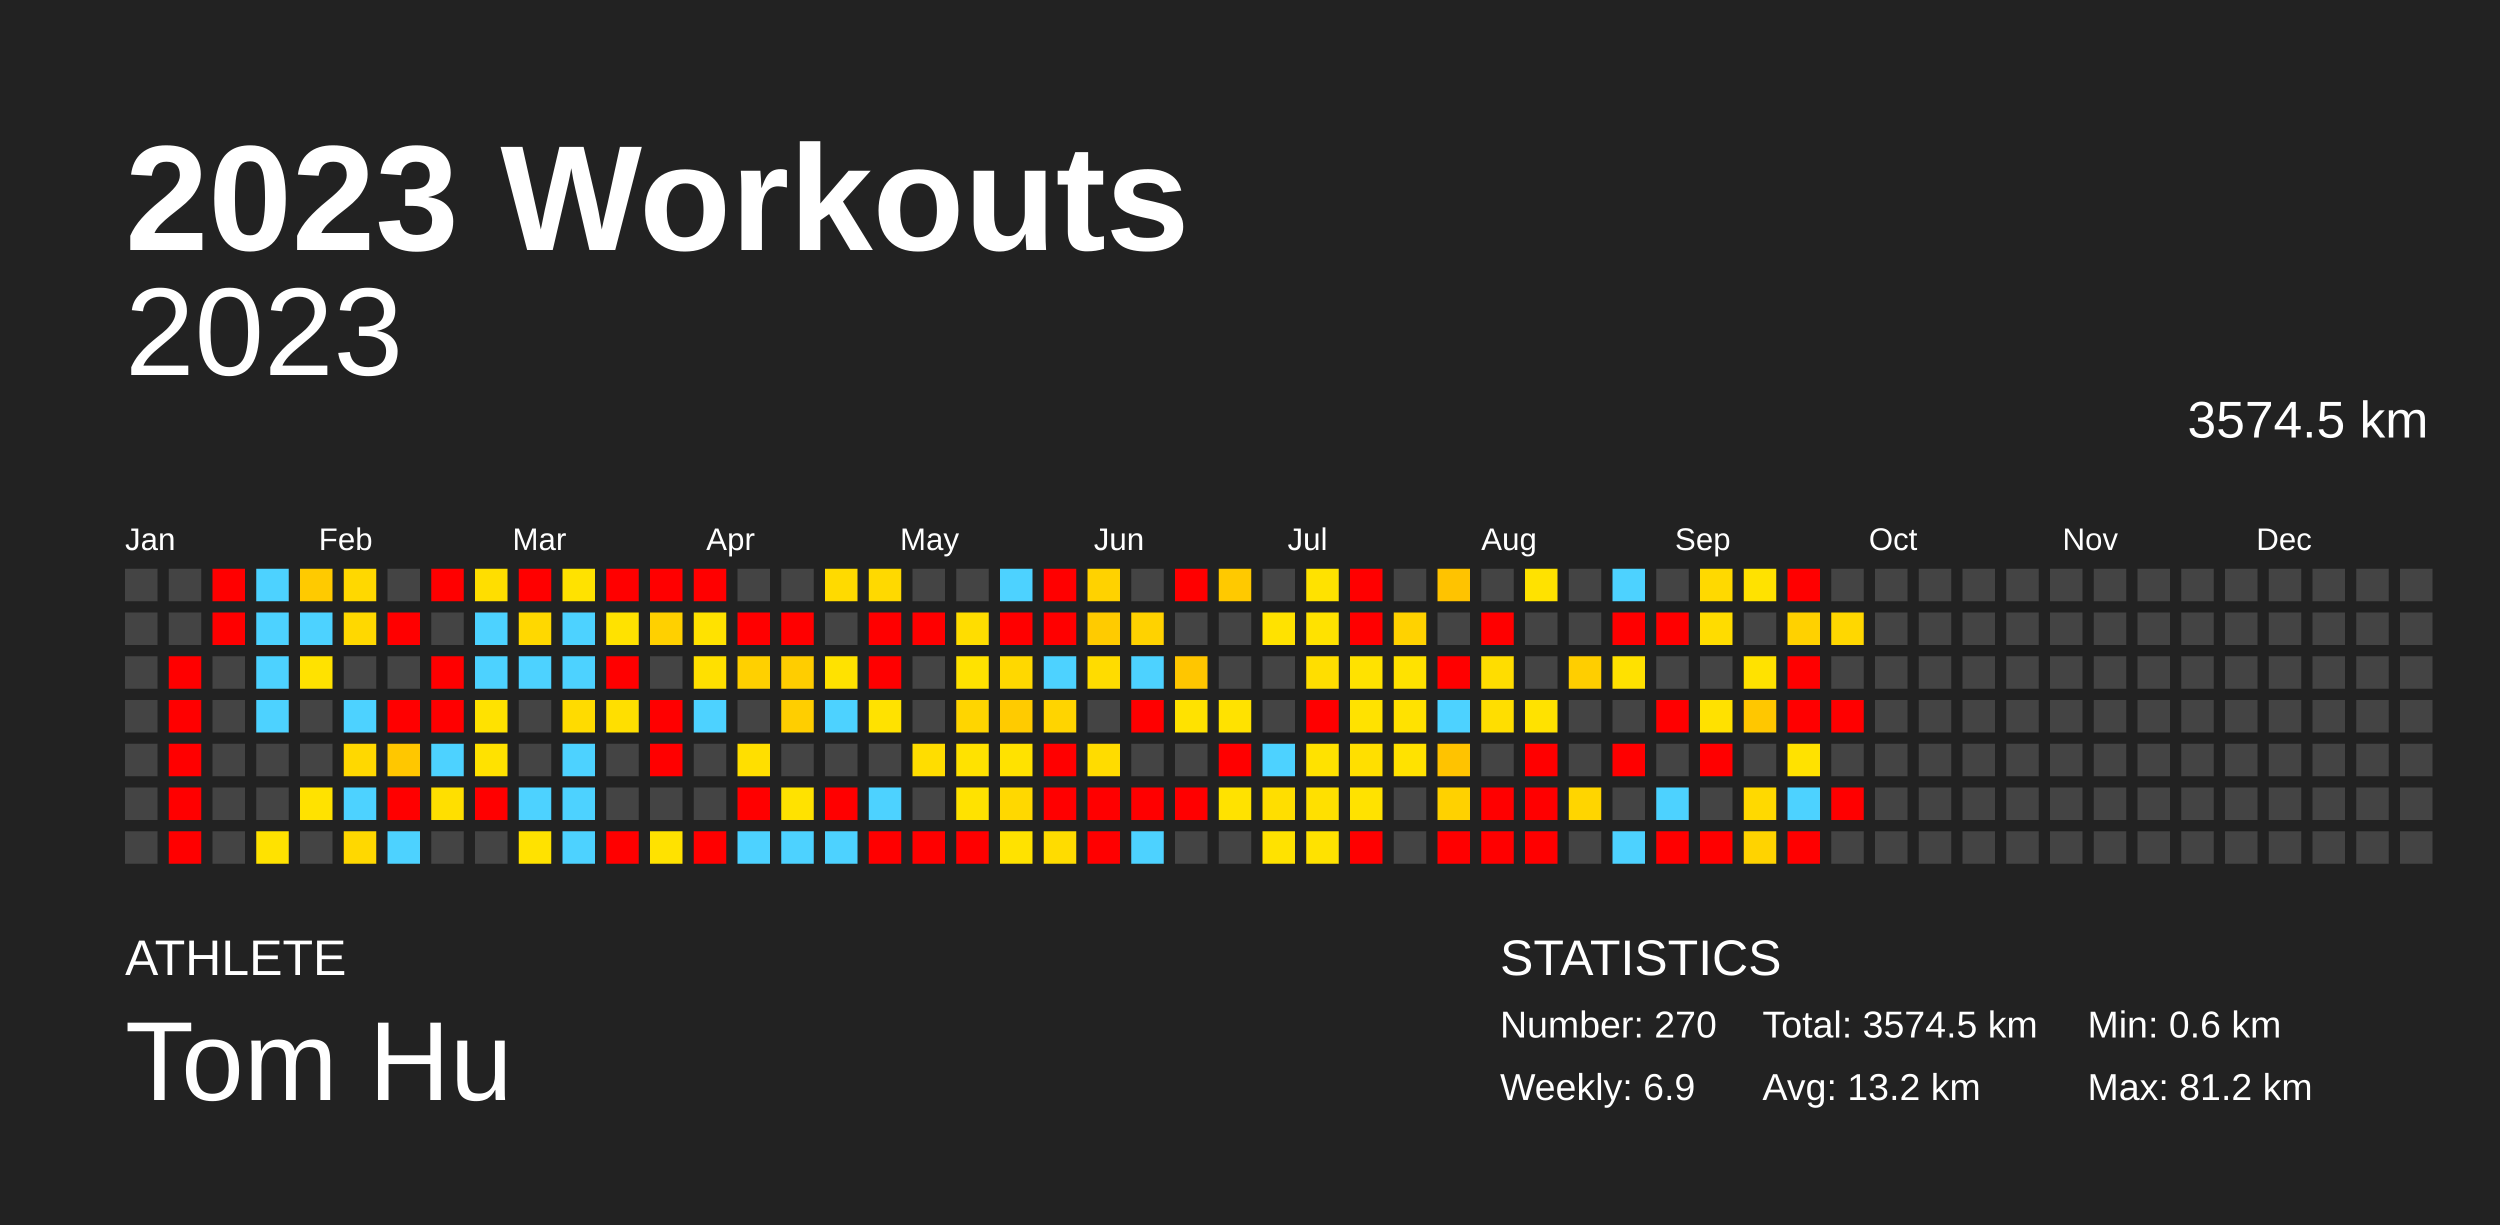
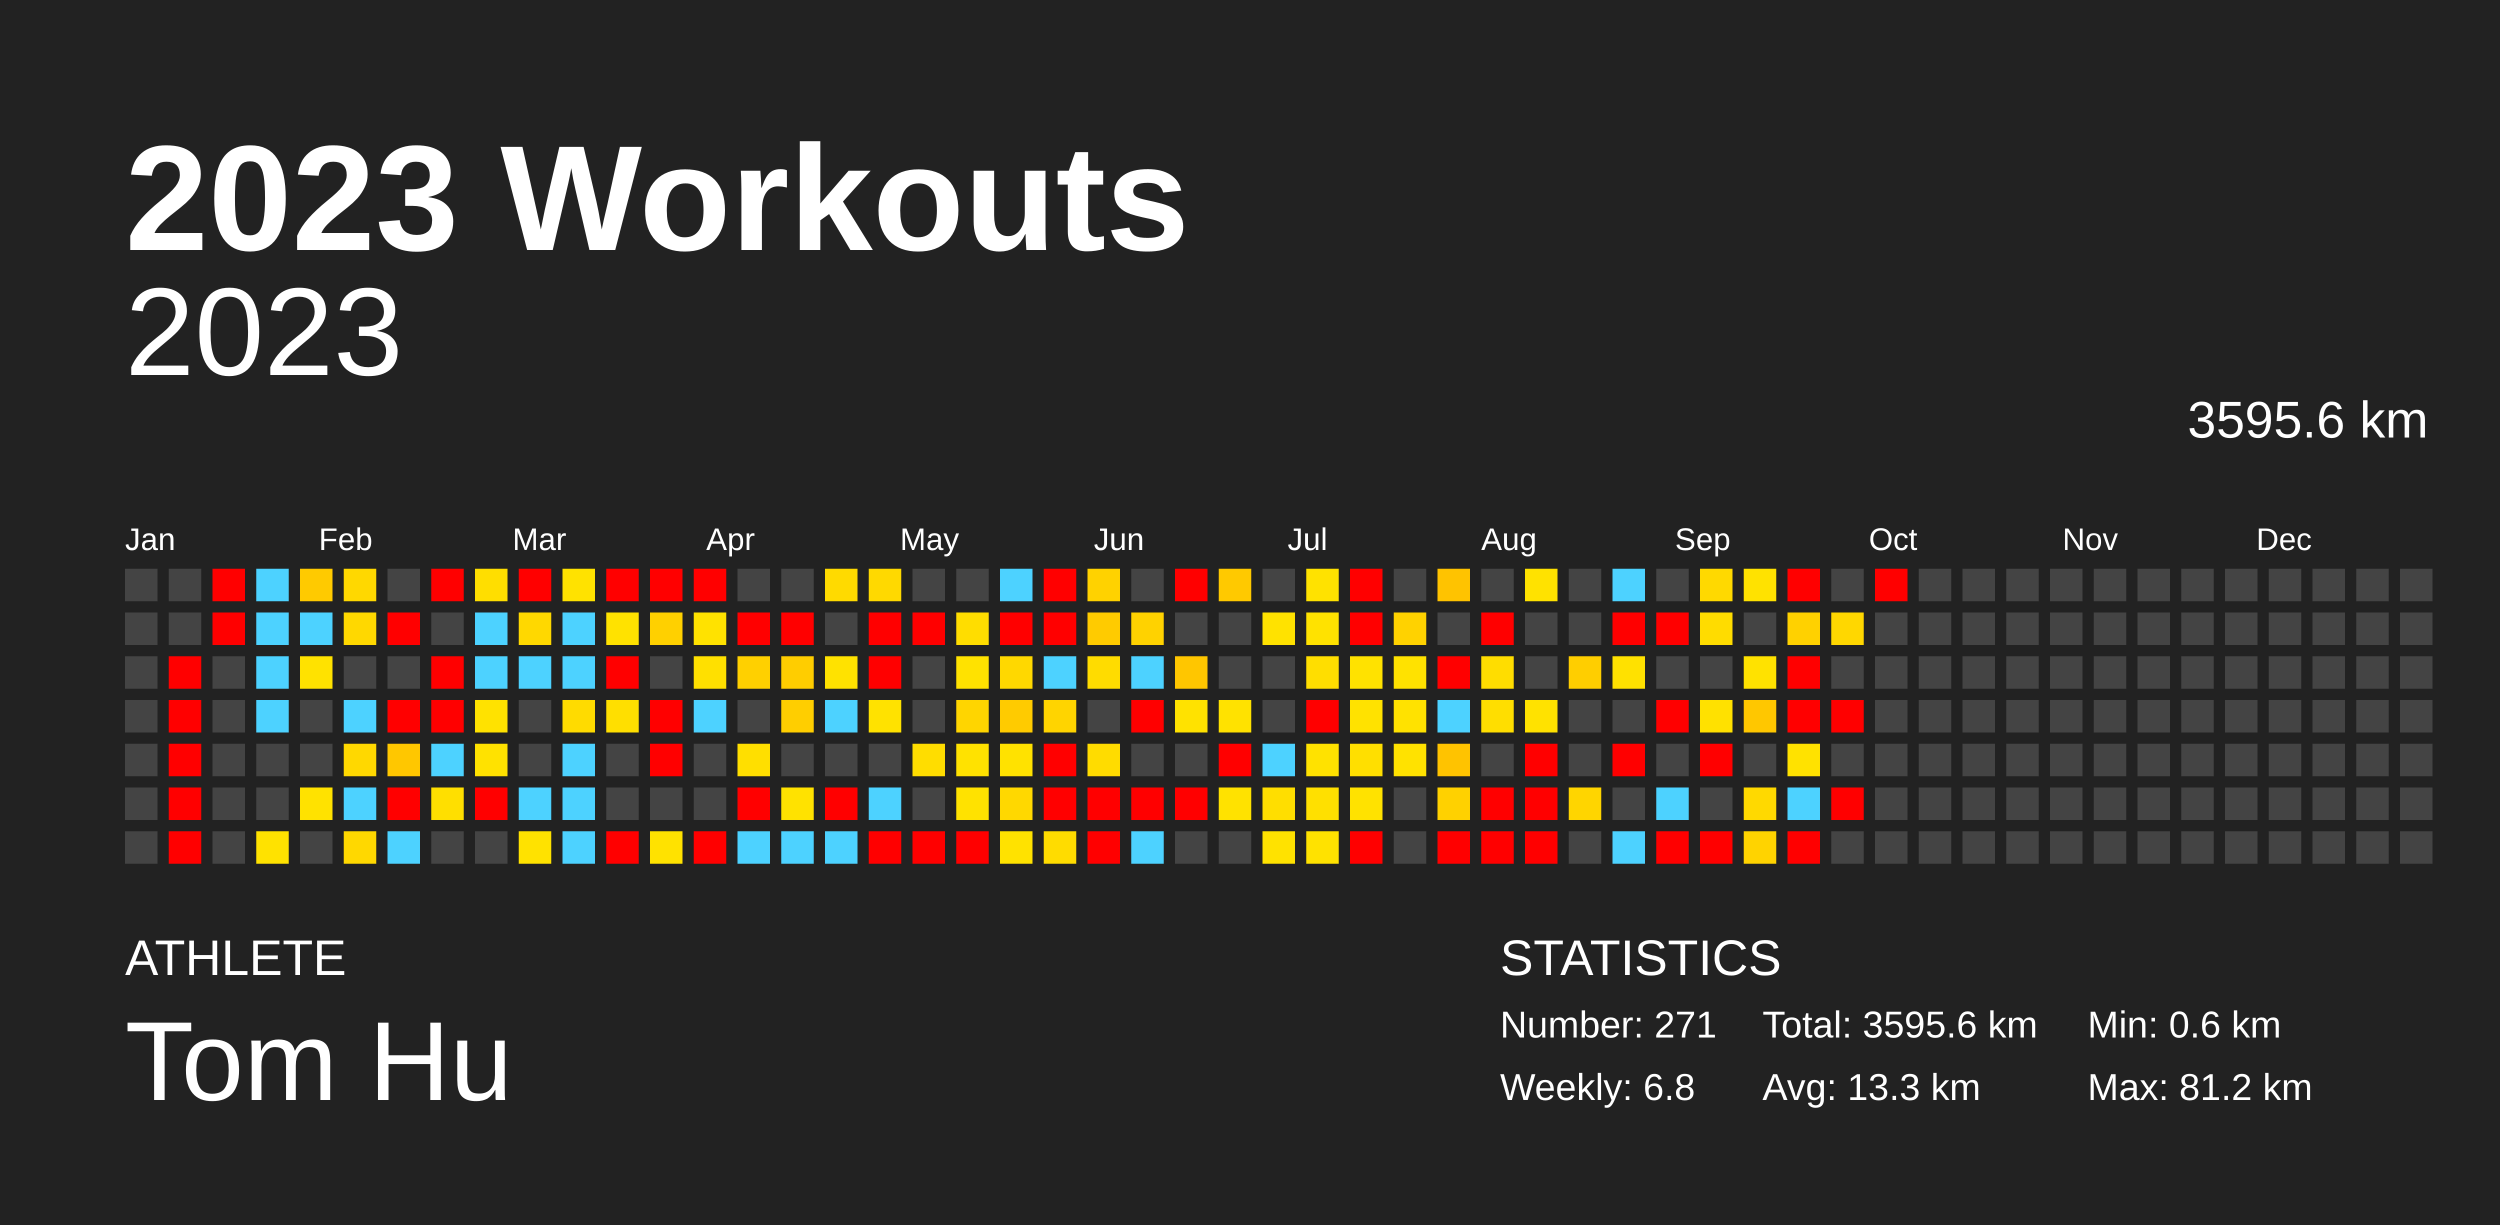
<svg xmlns="http://www.w3.org/2000/svg" baseProfile="full" height="98mm" version="1.1" viewBox="0,0,200,98" width="200mm">
  <defs />
  <rect fill="#222222" height="98" width="200" x="0" y="0" />
  <text fill="#FFFFFF" style="font-size:12px; font-family:Arial; font-weight:bold;" x="10" y="20">2023 Workouts</text>
  <text fill="#FFFFFF" style="font-size:4px; font-family:Arial" x="10" y="78">ATHLETE</text>
  <text fill="#FFFFFF" style="font-size:9px; font-family:Arial" x="10" y="88">Tom Hu</text>
  <text fill="#FFFFFF" style="font-size:4px; font-family:Arial" x="120" y="78">STATISTICS</text>
-   <text fill="#FFFFFF" style="font-size:3px; font-family:Arial" x="120" y="83">Number: 270</text>
-   <text fill="#FFFFFF" style="font-size:3px; font-family:Arial" x="120" y="88">Weekly: 6.9</text>
-   <text fill="#FFFFFF" style="font-size:3px; font-family:Arial" x="141" y="83">Total: 3574.5 km</text>
-   <text fill="#FFFFFF" style="font-size:3px; font-family:Arial" x="141" y="88">Avg: 13.2 km</text>
+   <text fill="#FFFFFF" style="font-size:3px; font-family:Arial" x="120" y="83">Number: 271</text>
+   <text fill="#FFFFFF" style="font-size:3px; font-family:Arial" x="120" y="88">Weekly: 6.8</text>
+   <text fill="#FFFFFF" style="font-size:3px; font-family:Arial" x="141" y="83">Total: 3595.6 km</text>
+   <text fill="#FFFFFF" style="font-size:3px; font-family:Arial" x="141" y="88">Avg: 13.3 km</text>
  <text fill="#FFFFFF" style="font-size:3px; font-family:Arial" x="167" y="83">Min: 0.6 km</text>
  <text fill="#FFFFFF" style="font-size:3px; font-family:Arial" x="167" y="88">Max: 81.2 km</text>
  <text alignment-baseline="hanging" fill="#FFFFFF" style="font-size:10.0px; font-family:Arial;" x="10" y="30">2023</text>
-   <text alignment-baseline="hanging" fill="#FFFFFF" style="font-size:4.125px; font-family:Arial;" x="175" y="35">3574.5 km</text>
+   <text alignment-baseline="hanging" fill="#FFFFFF" style="font-size:4.125px; font-family:Arial;" x="175" y="35">3595.6 km</text>
  <text fill="#FFFFFF" style="font-size:2.5px; font-family:Arial" x="10.0" y="44">Jan</text>
  <text fill="#FFFFFF" style="font-size:2.5px; font-family:Arial" x="25.5" y="44">Feb</text>
  <text fill="#FFFFFF" style="font-size:2.5px; font-family:Arial" x="41.0" y="44">Mar</text>
  <text fill="#FFFFFF" style="font-size:2.5px; font-family:Arial" x="56.5" y="44">Apr</text>
  <text fill="#FFFFFF" style="font-size:2.5px; font-family:Arial" x="72.0" y="44">May</text>
  <text fill="#FFFFFF" style="font-size:2.5px; font-family:Arial" x="87.5" y="44">Jun</text>
  <text fill="#FFFFFF" style="font-size:2.5px; font-family:Arial" x="103.0" y="44">Jul</text>
  <text fill="#FFFFFF" style="font-size:2.5px; font-family:Arial" x="118.5" y="44">Aug</text>
  <text fill="#FFFFFF" style="font-size:2.5px; font-family:Arial" x="134.0" y="44">Sep</text>
  <text fill="#FFFFFF" style="font-size:2.5px; font-family:Arial" x="149.5" y="44">Oct</text>
  <text fill="#FFFFFF" style="font-size:2.5px; font-family:Arial" x="165.0" y="44">Nov</text>
  <text fill="#FFFFFF" style="font-size:2.5px; font-family:Arial" x="180.5" y="44">Dec</text>
  <rect fill="#444444" height="2.6" width="2.6" x="10.0" y="45.5" />
  <rect fill="#444444" height="2.6" width="2.6" x="10.0" y="49.0" />
  <rect fill="#444444" height="2.6" width="2.6" x="10.0" y="52.5" />
  <rect fill="#444444" height="2.6" width="2.6" x="10.0" y="56.0" />
  <rect fill="#444444" height="2.6" width="2.6" x="10.0" y="59.5" />
  <rect fill="#444444" height="2.6" width="2.6" x="10.0" y="63.0" />
  <rect fill="#444444" height="2.6" width="2.6" x="10.0" y="66.5" />
  <rect fill="#444444" height="2.6" width="2.6" x="13.5" y="45.5" />
  <rect fill="#444444" height="2.6" width="2.6" x="13.5" y="49.0" />
  <rect fill="red" height="2.6" width="2.6" x="13.5" y="52.5" />
  <rect fill="red" height="2.6" width="2.6" x="13.5" y="56.0" />
  <rect fill="red" height="2.6" width="2.6" x="13.5" y="59.5" />
  <rect fill="red" height="2.6" width="2.6" x="13.5" y="63.0" />
  <rect fill="red" height="2.6" width="2.6" x="13.5" y="66.5" />
  <rect fill="red" height="2.6" width="2.6" x="17.0" y="45.5" />
  <rect fill="red" height="2.6" width="2.6" x="17.0" y="49.0" />
  <rect fill="#444444" height="2.6" width="2.6" x="17.0" y="52.5" />
  <rect fill="#444444" height="2.6" width="2.6" x="17.0" y="56.0" />
  <rect fill="#444444" height="2.6" width="2.6" x="17.0" y="59.5" />
  <rect fill="#444444" height="2.6" width="2.6" x="17.0" y="63.0" />
  <rect fill="#444444" height="2.6" width="2.6" x="17.0" y="66.5" />
  <rect fill="#4dd2ff" height="2.6" width="2.6" x="20.5" y="45.5" />
  <rect fill="#4dd2ff" height="2.6" width="2.6" x="20.5" y="49.0" />
  <rect fill="#4dd2ff" height="2.6" width="2.6" x="20.5" y="52.5" />
  <rect fill="#4dd2ff" height="2.6" width="2.6" x="20.5" y="56.0" />
  <rect fill="#444444" height="2.6" width="2.6" x="20.5" y="59.5" />
  <rect fill="#444444" height="2.6" width="2.6" x="20.5" y="63.0" />
  <rect fill="#ffe200" height="2.6" width="2.6" x="20.5" y="66.5" />
  <rect fill="#ffca00" height="2.6" width="2.6" x="24.0" y="45.5" />
  <rect fill="#4dd2ff" height="2.6" width="2.6" x="24.0" y="49.0" />
  <rect fill="#ffe200" height="2.6" width="2.6" x="24.0" y="52.5" />
  <rect fill="#444444" height="2.6" width="2.6" x="24.0" y="56.0" />
  <rect fill="#444444" height="2.6" width="2.6" x="24.0" y="59.5" />
  <rect fill="#ffe200" height="2.6" width="2.6" x="24.0" y="63.0" />
  <rect fill="#444444" height="2.6" width="2.6" x="24.0" y="66.5" />
  <rect fill="#ffd800" height="2.6" width="2.6" x="27.5" y="45.5" />
  <rect fill="#ffd800" height="2.6" width="2.6" x="27.5" y="49.0" />
  <rect fill="#444444" height="2.6" width="2.6" x="27.5" y="52.5" />
  <rect fill="#4dd2ff" height="2.6" width="2.6" x="27.5" y="56.0" />
  <rect fill="#ffd800" height="2.6" width="2.6" x="27.5" y="59.5" />
  <rect fill="#4dd2ff" height="2.6" width="2.6" x="27.5" y="63.0" />
  <rect fill="#ffd800" height="2.6" width="2.6" x="27.5" y="66.5" />
  <rect fill="#444444" height="2.6" width="2.6" x="31.0" y="45.5" />
  <rect fill="red" height="2.6" width="2.6" x="31.0" y="49.0" />
  <rect fill="#444444" height="2.6" width="2.6" x="31.0" y="52.5" />
  <rect fill="red" height="2.6" width="2.6" x="31.0" y="56.0" />
  <rect fill="#ffc700" height="2.6" width="2.6" x="31.0" y="59.5" />
  <rect fill="red" height="2.6" width="2.6" x="31.0" y="63.0" />
  <rect fill="#4dd2ff" height="2.6" width="2.6" x="31.0" y="66.5" />
  <rect fill="red" height="2.6" width="2.6" x="34.5" y="45.5" />
  <rect fill="#444444" height="2.6" width="2.6" x="34.5" y="49.0" />
  <rect fill="red" height="2.6" width="2.6" x="34.5" y="52.5" />
  <rect fill="red" height="2.6" width="2.6" x="34.5" y="56.0" />
  <rect fill="#4dd2ff" height="2.6" width="2.6" x="34.5" y="59.5" />
  <rect fill="#ffdf00" height="2.6" width="2.6" x="34.5" y="63.0" />
  <rect fill="#444444" height="2.6" width="2.6" x="34.5" y="66.5" />
  <rect fill="#ffde00" height="2.6" width="2.6" x="38.0" y="45.5" />
  <rect fill="#4dd2ff" height="2.6" width="2.6" x="38.0" y="49.0" />
  <rect fill="#4dd2ff" height="2.6" width="2.6" x="38.0" y="52.5" />
  <rect fill="#ffe200" height="2.6" width="2.6" x="38.0" y="56.0" />
  <rect fill="#ffe200" height="2.6" width="2.6" x="38.0" y="59.5" />
  <rect fill="red" height="2.6" width="2.6" x="38.0" y="63.0" />
  <rect fill="#444444" height="2.6" width="2.6" x="38.0" y="66.5" />
  <rect fill="red" height="2.6" width="2.6" x="41.5" y="45.5" />
  <rect fill="#ffd800" height="2.6" width="2.6" x="41.5" y="49.0" />
  <rect fill="#4dd2ff" height="2.6" width="2.6" x="41.5" y="52.5" />
  <rect fill="#444444" height="2.6" width="2.6" x="41.5" y="56.0" />
  <rect fill="#444444" height="2.6" width="2.6" x="41.5" y="59.5" />
  <rect fill="#4dd2ff" height="2.6" width="2.6" x="41.5" y="63.0" />
  <rect fill="#ffe200" height="2.6" width="2.6" x="41.5" y="66.5" />
  <rect fill="#ffe200" height="2.6" width="2.6" x="45.0" y="45.5" />
  <rect fill="#4dd2ff" height="2.6" width="2.6" x="45.0" y="49.0" />
  <rect fill="#4dd2ff" height="2.6" width="2.6" x="45.0" y="52.5" />
  <rect fill="#ffdb00" height="2.6" width="2.6" x="45.0" y="56.0" />
  <rect fill="#4dd2ff" height="2.6" width="2.6" x="45.0" y="59.5" />
  <rect fill="#4dd2ff" height="2.6" width="2.6" x="45.0" y="63.0" />
  <rect fill="#4dd2ff" height="2.6" width="2.6" x="45.0" y="66.5" />
  <rect fill="red" height="2.6" width="2.6" x="48.5" y="45.5" />
  <rect fill="#ffe200" height="2.6" width="2.6" x="48.5" y="49.0" />
  <rect fill="red" height="2.6" width="2.6" x="48.5" y="52.5" />
  <rect fill="#ffdf00" height="2.6" width="2.6" x="48.5" y="56.0" />
  <rect fill="#444444" height="2.6" width="2.6" x="48.5" y="59.5" />
  <rect fill="#444444" height="2.6" width="2.6" x="48.5" y="63.0" />
  <rect fill="red" height="2.6" width="2.6" x="48.5" y="66.5" />
  <rect fill="red" height="2.6" width="2.6" x="52.0" y="45.5" />
  <rect fill="#ffd000" height="2.6" width="2.6" x="52.0" y="49.0" />
  <rect fill="#444444" height="2.6" width="2.6" x="52.0" y="52.5" />
  <rect fill="red" height="2.6" width="2.6" x="52.0" y="56.0" />
  <rect fill="red" height="2.6" width="2.6" x="52.0" y="59.5" />
  <rect fill="#444444" height="2.6" width="2.6" x="52.0" y="63.0" />
  <rect fill="#ffe200" height="2.6" width="2.6" x="52.0" y="66.5" />
  <rect fill="red" height="2.6" width="2.6" x="55.5" y="45.5" />
  <rect fill="#ffe200" height="2.6" width="2.6" x="55.5" y="49.0" />
  <rect fill="#ffe000" height="2.6" width="2.6" x="55.5" y="52.5" />
  <rect fill="#4dd2ff" height="2.6" width="2.6" x="55.5" y="56.0" />
  <rect fill="#444444" height="2.6" width="2.6" x="55.5" y="59.5" />
  <rect fill="#444444" height="2.6" width="2.6" x="55.5" y="63.0" />
  <rect fill="red" height="2.6" width="2.6" x="55.5" y="66.5" />
  <rect fill="#444444" height="2.6" width="2.6" x="59.0" y="45.5" />
  <rect fill="red" height="2.6" width="2.6" x="59.0" y="49.0" />
  <rect fill="#ffd000" height="2.6" width="2.6" x="59.0" y="52.5" />
  <rect fill="#444444" height="2.6" width="2.6" x="59.0" y="56.0" />
  <rect fill="#ffdf00" height="2.6" width="2.6" x="59.0" y="59.5" />
  <rect fill="red" height="2.6" width="2.6" x="59.0" y="63.0" />
  <rect fill="#4dd2ff" height="2.6" width="2.6" x="59.0" y="66.5" />
  <rect fill="#444444" height="2.6" width="2.6" x="62.5" y="45.5" />
  <rect fill="red" height="2.6" width="2.6" x="62.5" y="49.0" />
  <rect fill="#ffcd00" height="2.6" width="2.6" x="62.5" y="52.5" />
  <rect fill="#ffce00" height="2.6" width="2.6" x="62.5" y="56.0" />
  <rect fill="#444444" height="2.6" width="2.6" x="62.5" y="59.5" />
  <rect fill="#ffe200" height="2.6" width="2.6" x="62.5" y="63.0" />
  <rect fill="#4dd2ff" height="2.6" width="2.6" x="62.5" y="66.5" />
  <rect fill="#ffda00" height="2.6" width="2.6" x="66.0" y="45.5" />
  <rect fill="#444444" height="2.6" width="2.6" x="66.0" y="49.0" />
  <rect fill="#ffe200" height="2.6" width="2.6" x="66.0" y="52.5" />
  <rect fill="#4dd2ff" height="2.6" width="2.6" x="66.0" y="56.0" />
  <rect fill="#444444" height="2.6" width="2.6" x="66.0" y="59.5" />
  <rect fill="red" height="2.6" width="2.6" x="66.0" y="63.0" />
  <rect fill="#4dd2ff" height="2.6" width="2.6" x="66.0" y="66.5" />
  <rect fill="#ffd900" height="2.6" width="2.6" x="69.5" y="45.5" />
  <rect fill="red" height="2.6" width="2.6" x="69.5" y="49.0" />
  <rect fill="red" height="2.6" width="2.6" x="69.5" y="52.5" />
  <rect fill="#ffe200" height="2.6" width="2.6" x="69.5" y="56.0" />
  <rect fill="#444444" height="2.6" width="2.6" x="69.5" y="59.5" />
  <rect fill="#4dd2ff" height="2.6" width="2.6" x="69.5" y="63.0" />
  <rect fill="red" height="2.6" width="2.6" x="69.5" y="66.5" />
  <rect fill="#444444" height="2.6" width="2.6" x="73.0" y="45.5" />
  <rect fill="red" height="2.6" width="2.6" x="73.0" y="49.0" />
  <rect fill="#444444" height="2.6" width="2.6" x="73.0" y="52.5" />
  <rect fill="#444444" height="2.6" width="2.6" x="73.0" y="56.0" />
  <rect fill="#ffdd00" height="2.6" width="2.6" x="73.0" y="59.5" />
  <rect fill="#444444" height="2.6" width="2.6" x="73.0" y="63.0" />
  <rect fill="red" height="2.6" width="2.6" x="73.0" y="66.5" />
  <rect fill="#444444" height="2.6" width="2.6" x="76.5" y="45.5" />
  <rect fill="#ffdd00" height="2.6" width="2.6" x="76.5" y="49.0" />
  <rect fill="#ffe200" height="2.6" width="2.6" x="76.5" y="52.5" />
  <rect fill="#ffd500" height="2.6" width="2.6" x="76.5" y="56.0" />
  <rect fill="#ffe200" height="2.6" width="2.6" x="76.5" y="59.5" />
  <rect fill="#ffe200" height="2.6" width="2.6" x="76.5" y="63.0" />
  <rect fill="red" height="2.6" width="2.6" x="76.5" y="66.5" />
  <rect fill="#4dd2ff" height="2.6" width="2.6" x="80.0" y="45.5" />
  <rect fill="red" height="2.6" width="2.6" x="80.0" y="49.0" />
  <rect fill="#ffd800" height="2.6" width="2.6" x="80.0" y="52.5" />
  <rect fill="#ffcb00" height="2.6" width="2.6" x="80.0" y="56.0" />
  <rect fill="#ffe200" height="2.6" width="2.6" x="80.0" y="59.5" />
  <rect fill="#ffd800" height="2.6" width="2.6" x="80.0" y="63.0" />
  <rect fill="#ffe200" height="2.6" width="2.6" x="80.0" y="66.5" />
  <rect fill="red" height="2.6" width="2.6" x="83.5" y="45.5" />
  <rect fill="red" height="2.6" width="2.6" x="83.5" y="49.0" />
  <rect fill="#4dd2ff" height="2.6" width="2.6" x="83.5" y="52.5" />
  <rect fill="#ffd400" height="2.6" width="2.6" x="83.5" y="56.0" />
  <rect fill="red" height="2.6" width="2.6" x="83.5" y="59.5" />
  <rect fill="red" height="2.6" width="2.6" x="83.5" y="63.0" />
  <rect fill="#ffdc00" height="2.6" width="2.6" x="83.5" y="66.5" />
  <rect fill="#ffd200" height="2.6" width="2.6" x="87.0" y="45.5" />
  <rect fill="#ffcb00" height="2.6" width="2.6" x="87.0" y="49.0" />
  <rect fill="#ffdc00" height="2.6" width="2.6" x="87.0" y="52.5" />
  <rect fill="#444444" height="2.6" width="2.6" x="87.0" y="56.0" />
  <rect fill="#ffdc00" height="2.6" width="2.6" x="87.0" y="59.5" />
  <rect fill="red" height="2.6" width="2.6" x="87.0" y="63.0" />
  <rect fill="red" height="2.6" width="2.6" x="87.0" y="66.5" />
  <rect fill="#444444" height="2.6" width="2.6" x="90.5" y="45.5" />
  <rect fill="#ffd200" height="2.6" width="2.6" x="90.5" y="49.0" />
  <rect fill="#4dd2ff" height="2.6" width="2.6" x="90.5" y="52.5" />
  <rect fill="red" height="2.6" width="2.6" x="90.5" y="56.0" />
  <rect fill="#444444" height="2.6" width="2.6" x="90.5" y="59.5" />
  <rect fill="red" height="2.6" width="2.6" x="90.5" y="63.0" />
  <rect fill="#4dd2ff" height="2.6" width="2.6" x="90.5" y="66.5" />
  <rect fill="red" height="2.6" width="2.6" x="94.0" y="45.5" />
  <rect fill="#444444" height="2.6" width="2.6" x="94.0" y="49.0" />
  <rect fill="#ffc600" height="2.6" width="2.6" x="94.0" y="52.5" />
  <rect fill="#ffe200" height="2.6" width="2.6" x="94.0" y="56.0" />
  <rect fill="#444444" height="2.6" width="2.6" x="94.0" y="59.5" />
  <rect fill="red" height="2.6" width="2.6" x="94.0" y="63.0" />
  <rect fill="#444444" height="2.6" width="2.6" x="94.0" y="66.5" />
  <rect fill="#ffc900" height="2.6" width="2.6" x="97.5" y="45.5" />
  <rect fill="#444444" height="2.6" width="2.6" x="97.5" y="49.0" />
  <rect fill="#444444" height="2.6" width="2.6" x="97.5" y="52.5" />
  <rect fill="#ffe200" height="2.6" width="2.6" x="97.5" y="56.0" />
  <rect fill="red" height="2.6" width="2.6" x="97.5" y="59.5" />
  <rect fill="#ffe200" height="2.6" width="2.6" x="97.5" y="63.0" />
  <rect fill="#444444" height="2.6" width="2.6" x="97.5" y="66.5" />
  <rect fill="#444444" height="2.6" width="2.6" x="101.0" y="45.5" />
  <rect fill="#ffe200" height="2.6" width="2.6" x="101.0" y="49.0" />
  <rect fill="#444444" height="2.6" width="2.6" x="101.0" y="52.5" />
  <rect fill="#444444" height="2.6" width="2.6" x="101.0" y="56.0" />
  <rect fill="#4dd2ff" height="2.6" width="2.6" x="101.0" y="59.5" />
  <rect fill="#ffde00" height="2.6" width="2.6" x="101.0" y="63.0" />
  <rect fill="#ffe200" height="2.6" width="2.6" x="101.0" y="66.5" />
  <rect fill="#ffe200" height="2.6" width="2.6" x="104.5" y="45.5" />
  <rect fill="#ffe200" height="2.6" width="2.6" x="104.5" y="49.0" />
  <rect fill="#ffde00" height="2.6" width="2.6" x="104.5" y="52.5" />
  <rect fill="red" height="2.6" width="2.6" x="104.5" y="56.0" />
  <rect fill="#ffe200" height="2.6" width="2.6" x="104.5" y="59.5" />
  <rect fill="#ffe000" height="2.6" width="2.6" x="104.5" y="63.0" />
  <rect fill="#ffe200" height="2.6" width="2.6" x="104.5" y="66.5" />
  <rect fill="red" height="2.6" width="2.6" x="108.0" y="45.5" />
  <rect fill="red" height="2.6" width="2.6" x="108.0" y="49.0" />
  <rect fill="#ffe200" height="2.6" width="2.6" x="108.0" y="52.5" />
  <rect fill="#ffe200" height="2.6" width="2.6" x="108.0" y="56.0" />
  <rect fill="#ffdf00" height="2.6" width="2.6" x="108.0" y="59.5" />
  <rect fill="#ffe200" height="2.6" width="2.6" x="108.0" y="63.0" />
  <rect fill="red" height="2.6" width="2.6" x="108.0" y="66.5" />
  <rect fill="#444444" height="2.6" width="2.6" x="111.5" y="45.5" />
  <rect fill="#ffd200" height="2.6" width="2.6" x="111.5" y="49.0" />
  <rect fill="#ffe200" height="2.6" width="2.6" x="111.5" y="52.5" />
  <rect fill="#ffe200" height="2.6" width="2.6" x="111.5" y="56.0" />
  <rect fill="#ffe200" height="2.6" width="2.6" x="111.5" y="59.5" />
  <rect fill="#444444" height="2.6" width="2.6" x="111.5" y="63.0" />
  <rect fill="#444444" height="2.6" width="2.6" x="111.5" y="66.5" />
  <rect fill="#ffc300" height="2.6" width="2.6" x="115.0" y="45.5" />
  <rect fill="#444444" height="2.6" width="2.6" x="115.0" y="49.0" />
  <rect fill="red" height="2.6" width="2.6" x="115.0" y="52.5" />
  <rect fill="#4dd2ff" height="2.6" width="2.6" x="115.0" y="56.0" />
  <rect fill="#ffc300" height="2.6" width="2.6" x="115.0" y="59.5" />
  <rect fill="#ffd100" height="2.6" width="2.6" x="115.0" y="63.0" />
  <rect fill="red" height="2.6" width="2.6" x="115.0" y="66.5" />
  <rect fill="#444444" height="2.6" width="2.6" x="118.5" y="45.5" />
  <rect fill="red" height="2.6" width="2.6" x="118.5" y="49.0" />
  <rect fill="#ffdd00" height="2.6" width="2.6" x="118.5" y="52.5" />
  <rect fill="#ffde00" height="2.6" width="2.6" x="118.5" y="56.0" />
  <rect fill="#444444" height="2.6" width="2.6" x="118.5" y="59.5" />
  <rect fill="red" height="2.6" width="2.6" x="118.5" y="63.0" />
  <rect fill="red" height="2.6" width="2.6" x="118.5" y="66.5" />
  <rect fill="#ffe200" height="2.6" width="2.6" x="122.0" y="45.5" />
  <rect fill="#444444" height="2.6" width="2.6" x="122.0" y="49.0" />
  <rect fill="#444444" height="2.6" width="2.6" x="122.0" y="52.5" />
  <rect fill="#ffe200" height="2.6" width="2.6" x="122.0" y="56.0" />
  <rect fill="red" height="2.6" width="2.6" x="122.0" y="59.5" />
  <rect fill="red" height="2.6" width="2.6" x="122.0" y="63.0" />
  <rect fill="red" height="2.6" width="2.6" x="122.0" y="66.5" />
  <rect fill="#444444" height="2.6" width="2.6" x="125.5" y="45.5" />
  <rect fill="#444444" height="2.6" width="2.6" x="125.5" y="49.0" />
  <rect fill="#ffce00" height="2.6" width="2.6" x="125.5" y="52.5" />
  <rect fill="#444444" height="2.6" width="2.6" x="125.5" y="56.0" />
  <rect fill="#444444" height="2.6" width="2.6" x="125.5" y="59.5" />
  <rect fill="#ffd500" height="2.6" width="2.6" x="125.5" y="63.0" />
  <rect fill="#444444" height="2.6" width="2.6" x="125.5" y="66.5" />
  <rect fill="#4dd2ff" height="2.6" width="2.6" x="129.0" y="45.5" />
  <rect fill="red" height="2.6" width="2.6" x="129.0" y="49.0" />
  <rect fill="#ffe100" height="2.6" width="2.6" x="129.0" y="52.5" />
  <rect fill="#444444" height="2.6" width="2.6" x="129.0" y="56.0" />
  <rect fill="red" height="2.6" width="2.6" x="129.0" y="59.5" />
  <rect fill="#444444" height="2.6" width="2.6" x="129.0" y="63.0" />
  <rect fill="#4dd2ff" height="2.6" width="2.6" x="129.0" y="66.5" />
  <rect fill="#444444" height="2.6" width="2.6" x="132.5" y="45.5" />
  <rect fill="red" height="2.6" width="2.6" x="132.5" y="49.0" />
  <rect fill="#444444" height="2.6" width="2.6" x="132.5" y="52.5" />
  <rect fill="red" height="2.6" width="2.6" x="132.5" y="56.0" />
  <rect fill="#444444" height="2.6" width="2.6" x="132.5" y="59.5" />
  <rect fill="#4dd2ff" height="2.6" width="2.6" x="132.5" y="63.0" />
  <rect fill="red" height="2.6" width="2.6" x="132.5" y="66.5" />
  <rect fill="#ffd900" height="2.6" width="2.6" x="136.0" y="45.5" />
  <rect fill="#ffdc00" height="2.6" width="2.6" x="136.0" y="49.0" />
  <rect fill="#444444" height="2.6" width="2.6" x="136.0" y="52.5" />
  <rect fill="#ffe100" height="2.6" width="2.6" x="136.0" y="56.0" />
  <rect fill="red" height="2.6" width="2.6" x="136.0" y="59.5" />
  <rect fill="#444444" height="2.6" width="2.6" x="136.0" y="63.0" />
  <rect fill="red" height="2.6" width="2.6" x="136.0" y="66.5" />
  <rect fill="#ffe200" height="2.6" width="2.6" x="139.5" y="45.5" />
  <rect fill="#444444" height="2.6" width="2.6" x="139.5" y="49.0" />
  <rect fill="#ffe200" height="2.6" width="2.6" x="139.5" y="52.5" />
  <rect fill="#ffc700" height="2.6" width="2.6" x="139.5" y="56.0" />
  <rect fill="#444444" height="2.6" width="2.6" x="139.5" y="59.5" />
  <rect fill="#ffd900" height="2.6" width="2.6" x="139.5" y="63.0" />
  <rect fill="#ffd300" height="2.6" width="2.6" x="139.5" y="66.5" />
  <rect fill="red" height="2.6" width="2.6" x="143.0" y="45.5" />
  <rect fill="#ffd100" height="2.6" width="2.6" x="143.0" y="49.0" />
  <rect fill="red" height="2.6" width="2.6" x="143.0" y="52.5" />
  <rect fill="red" height="2.6" width="2.6" x="143.0" y="56.0" />
  <rect fill="#ffe200" height="2.6" width="2.6" x="143.0" y="59.5" />
  <rect fill="#4dd2ff" height="2.6" width="2.6" x="143.0" y="63.0" />
  <rect fill="red" height="2.6" width="2.6" x="143.0" y="66.5" />
  <rect fill="#444444" height="2.6" width="2.6" x="146.5" y="45.5" />
  <rect fill="#ffd700" height="2.6" width="2.6" x="146.5" y="49.0" />
  <rect fill="#444444" height="2.6" width="2.6" x="146.5" y="52.5" />
  <rect fill="red" height="2.6" width="2.6" x="146.5" y="56.0" />
  <rect fill="#444444" height="2.6" width="2.6" x="146.5" y="59.5" />
  <rect fill="red" height="2.6" width="2.6" x="146.5" y="63.0" />
  <rect fill="#444444" height="2.6" width="2.6" x="146.5" y="66.5" />
-   <rect fill="#444444" height="2.6" width="2.6" x="150.0" y="45.5" />
+   <rect fill="red" height="2.6" width="2.6" x="150.0" y="45.5" />
  <rect fill="#444444" height="2.6" width="2.6" x="150.0" y="49.0" />
  <rect fill="#444444" height="2.6" width="2.6" x="150.0" y="52.5" />
  <rect fill="#444444" height="2.6" width="2.6" x="150.0" y="56.0" />
  <rect fill="#444444" height="2.6" width="2.6" x="150.0" y="59.5" />
  <rect fill="#444444" height="2.6" width="2.6" x="150.0" y="63.0" />
  <rect fill="#444444" height="2.6" width="2.6" x="150.0" y="66.5" />
  <rect fill="#444444" height="2.6" width="2.6" x="153.5" y="45.5" />
  <rect fill="#444444" height="2.6" width="2.6" x="153.5" y="49.0" />
  <rect fill="#444444" height="2.6" width="2.6" x="153.5" y="52.5" />
  <rect fill="#444444" height="2.6" width="2.6" x="153.5" y="56.0" />
  <rect fill="#444444" height="2.6" width="2.6" x="153.5" y="59.5" />
  <rect fill="#444444" height="2.6" width="2.6" x="153.5" y="63.0" />
  <rect fill="#444444" height="2.6" width="2.6" x="153.5" y="66.5" />
  <rect fill="#444444" height="2.6" width="2.6" x="157.0" y="45.5" />
  <rect fill="#444444" height="2.6" width="2.6" x="157.0" y="49.0" />
  <rect fill="#444444" height="2.6" width="2.6" x="157.0" y="52.5" />
  <rect fill="#444444" height="2.6" width="2.6" x="157.0" y="56.0" />
  <rect fill="#444444" height="2.6" width="2.6" x="157.0" y="59.5" />
  <rect fill="#444444" height="2.6" width="2.6" x="157.0" y="63.0" />
  <rect fill="#444444" height="2.6" width="2.6" x="157.0" y="66.5" />
  <rect fill="#444444" height="2.6" width="2.6" x="160.5" y="45.5" />
  <rect fill="#444444" height="2.6" width="2.6" x="160.5" y="49.0" />
  <rect fill="#444444" height="2.6" width="2.6" x="160.5" y="52.5" />
  <rect fill="#444444" height="2.6" width="2.6" x="160.5" y="56.0" />
  <rect fill="#444444" height="2.6" width="2.6" x="160.5" y="59.5" />
  <rect fill="#444444" height="2.6" width="2.6" x="160.5" y="63.0" />
  <rect fill="#444444" height="2.6" width="2.6" x="160.5" y="66.5" />
  <rect fill="#444444" height="2.6" width="2.6" x="164.0" y="45.5" />
  <rect fill="#444444" height="2.6" width="2.6" x="164.0" y="49.0" />
  <rect fill="#444444" height="2.6" width="2.6" x="164.0" y="52.5" />
  <rect fill="#444444" height="2.6" width="2.6" x="164.0" y="56.0" />
  <rect fill="#444444" height="2.6" width="2.6" x="164.0" y="59.5" />
  <rect fill="#444444" height="2.6" width="2.6" x="164.0" y="63.0" />
  <rect fill="#444444" height="2.6" width="2.6" x="164.0" y="66.5" />
  <rect fill="#444444" height="2.6" width="2.6" x="167.5" y="45.5" />
  <rect fill="#444444" height="2.6" width="2.6" x="167.5" y="49.0" />
  <rect fill="#444444" height="2.6" width="2.6" x="167.5" y="52.5" />
  <rect fill="#444444" height="2.6" width="2.6" x="167.5" y="56.0" />
  <rect fill="#444444" height="2.6" width="2.6" x="167.5" y="59.5" />
  <rect fill="#444444" height="2.6" width="2.6" x="167.5" y="63.0" />
  <rect fill="#444444" height="2.6" width="2.6" x="167.5" y="66.5" />
  <rect fill="#444444" height="2.6" width="2.6" x="171.0" y="45.5" />
  <rect fill="#444444" height="2.6" width="2.6" x="171.0" y="49.0" />
  <rect fill="#444444" height="2.6" width="2.6" x="171.0" y="52.5" />
  <rect fill="#444444" height="2.6" width="2.6" x="171.0" y="56.0" />
  <rect fill="#444444" height="2.6" width="2.6" x="171.0" y="59.5" />
  <rect fill="#444444" height="2.6" width="2.6" x="171.0" y="63.0" />
  <rect fill="#444444" height="2.6" width="2.6" x="171.0" y="66.5" />
  <rect fill="#444444" height="2.6" width="2.6" x="174.5" y="45.5" />
  <rect fill="#444444" height="2.6" width="2.6" x="174.5" y="49.0" />
  <rect fill="#444444" height="2.6" width="2.6" x="174.5" y="52.5" />
  <rect fill="#444444" height="2.6" width="2.6" x="174.5" y="56.0" />
  <rect fill="#444444" height="2.6" width="2.6" x="174.5" y="59.5" />
  <rect fill="#444444" height="2.6" width="2.6" x="174.5" y="63.0" />
  <rect fill="#444444" height="2.6" width="2.6" x="174.5" y="66.5" />
  <rect fill="#444444" height="2.6" width="2.6" x="178.0" y="45.5" />
  <rect fill="#444444" height="2.6" width="2.6" x="178.0" y="49.0" />
  <rect fill="#444444" height="2.6" width="2.6" x="178.0" y="52.5" />
  <rect fill="#444444" height="2.6" width="2.6" x="178.0" y="56.0" />
  <rect fill="#444444" height="2.6" width="2.6" x="178.0" y="59.5" />
  <rect fill="#444444" height="2.6" width="2.6" x="178.0" y="63.0" />
  <rect fill="#444444" height="2.6" width="2.6" x="178.0" y="66.5" />
  <rect fill="#444444" height="2.6" width="2.6" x="181.5" y="45.5" />
  <rect fill="#444444" height="2.6" width="2.6" x="181.5" y="49.0" />
  <rect fill="#444444" height="2.6" width="2.6" x="181.5" y="52.5" />
  <rect fill="#444444" height="2.6" width="2.6" x="181.5" y="56.0" />
  <rect fill="#444444" height="2.6" width="2.6" x="181.5" y="59.5" />
  <rect fill="#444444" height="2.6" width="2.6" x="181.5" y="63.0" />
  <rect fill="#444444" height="2.6" width="2.6" x="181.5" y="66.5" />
  <rect fill="#444444" height="2.6" width="2.6" x="185.0" y="45.5" />
  <rect fill="#444444" height="2.6" width="2.6" x="185.0" y="49.0" />
  <rect fill="#444444" height="2.6" width="2.6" x="185.0" y="52.5" />
  <rect fill="#444444" height="2.6" width="2.6" x="185.0" y="56.0" />
  <rect fill="#444444" height="2.6" width="2.6" x="185.0" y="59.5" />
  <rect fill="#444444" height="2.6" width="2.6" x="185.0" y="63.0" />
  <rect fill="#444444" height="2.6" width="2.6" x="185.0" y="66.5" />
  <rect fill="#444444" height="2.6" width="2.6" x="188.5" y="45.5" />
  <rect fill="#444444" height="2.6" width="2.6" x="188.5" y="49.0" />
  <rect fill="#444444" height="2.6" width="2.6" x="188.5" y="52.5" />
  <rect fill="#444444" height="2.6" width="2.6" x="188.5" y="56.0" />
  <rect fill="#444444" height="2.6" width="2.6" x="188.5" y="59.5" />
  <rect fill="#444444" height="2.6" width="2.6" x="188.5" y="63.0" />
  <rect fill="#444444" height="2.6" width="2.6" x="188.5" y="66.5" />
  <rect fill="#444444" height="2.6" width="2.6" x="192.0" y="45.5" />
  <rect fill="#444444" height="2.6" width="2.6" x="192.0" y="49.0" />
  <rect fill="#444444" height="2.6" width="2.6" x="192.0" y="52.5" />
  <rect fill="#444444" height="2.6" width="2.6" x="192.0" y="56.0" />
  <rect fill="#444444" height="2.6" width="2.6" x="192.0" y="59.5" />
  <rect fill="#444444" height="2.6" width="2.6" x="192.0" y="63.0" />
  <rect fill="#444444" height="2.6" width="2.6" x="192.0" y="66.5" />
</svg>
